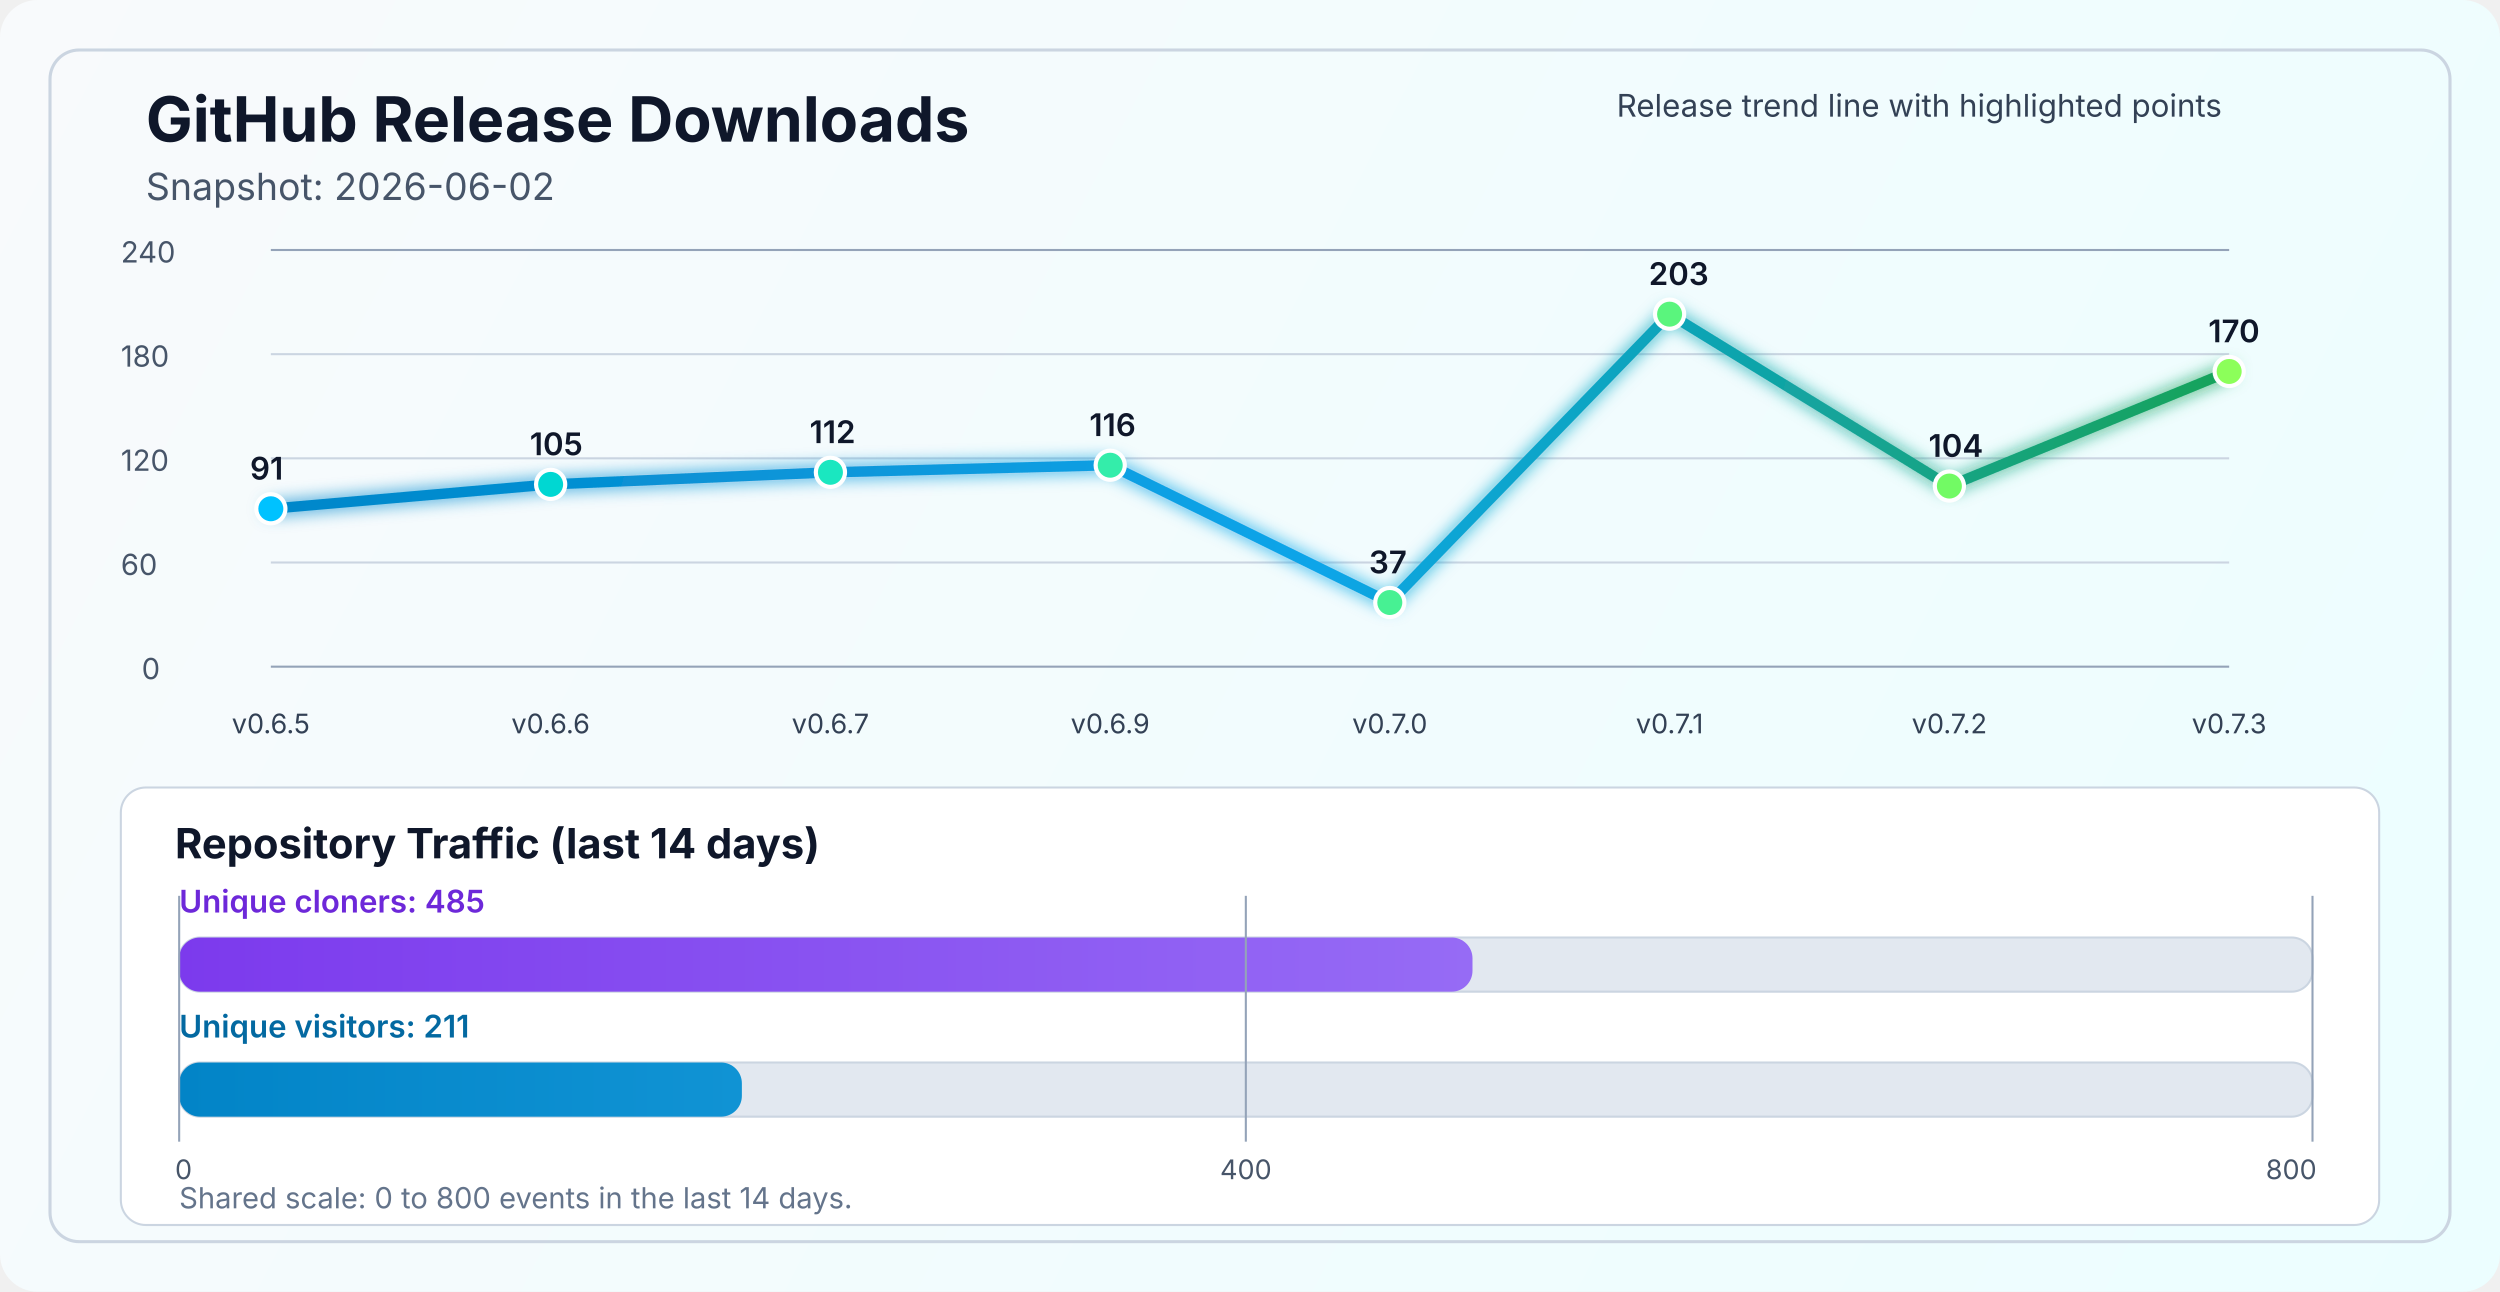
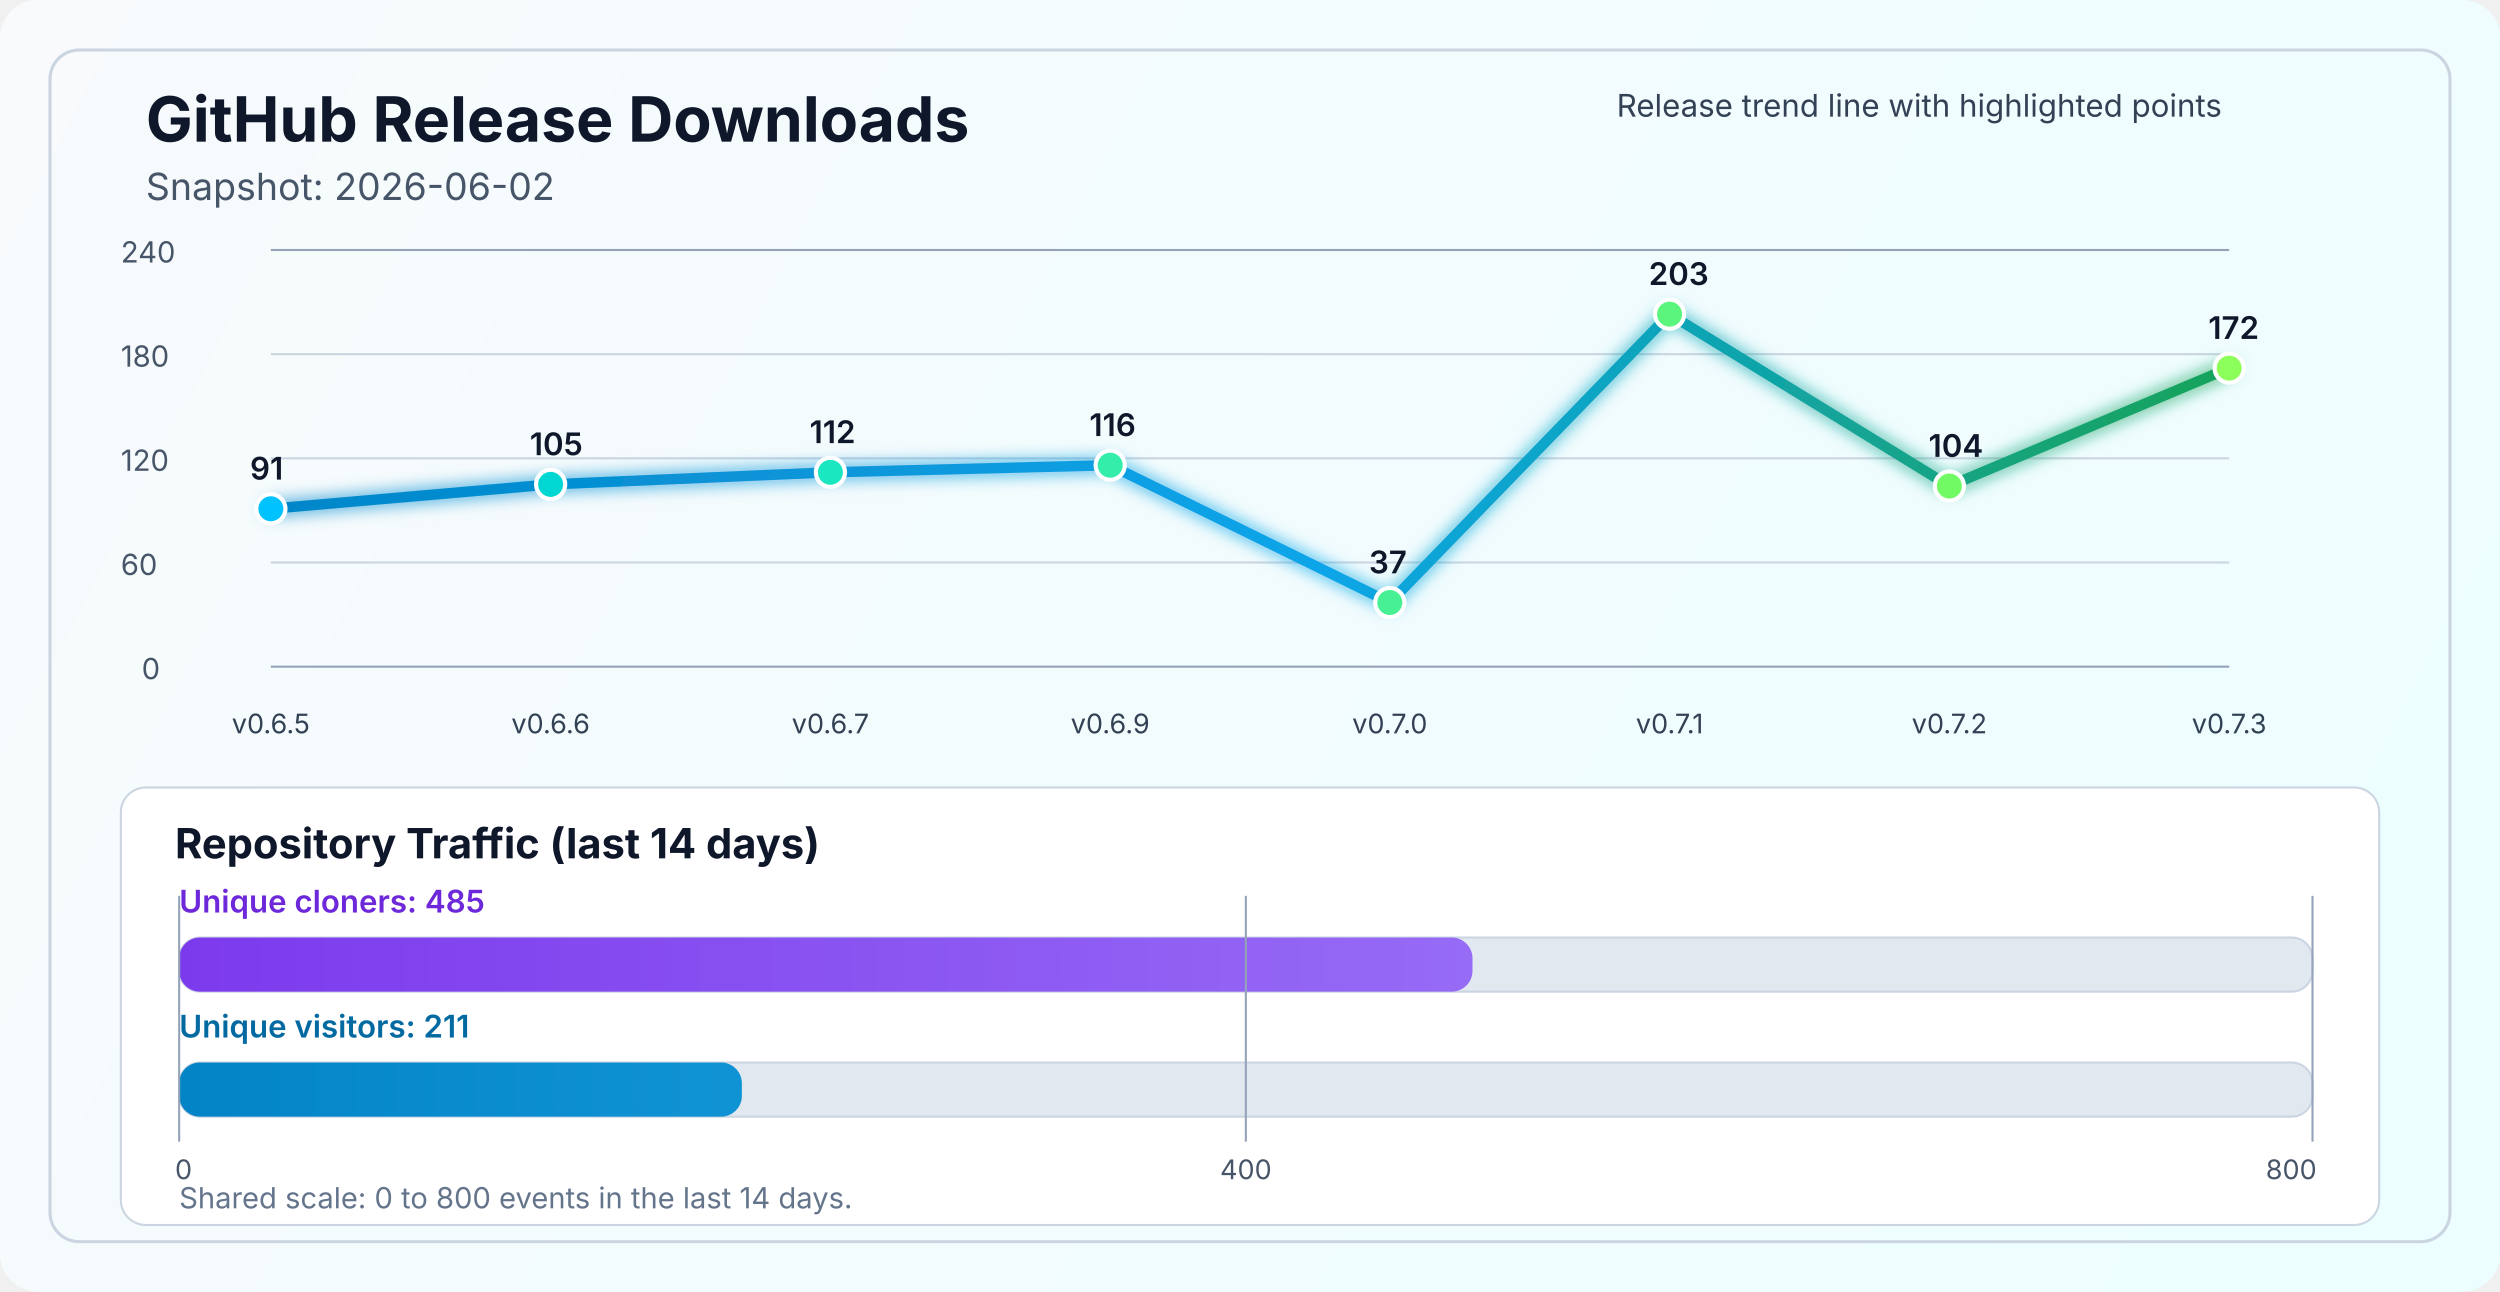
<svg xmlns="http://www.w3.org/2000/svg" width="1200" height="620" viewBox="0 0 1200 620" fill="none" role="img" aria-labelledby="title desc">
  <defs>
    <linearGradient id="bg" x1="0" y1="0" x2="1200" y2="620" gradientUnits="userSpaceOnUse">
      <stop stop-color="#F8FAFC" />
      <stop offset="1" stop-color="#ECFEFF" />
    </linearGradient>
    <linearGradient id="line" x1="130" y1="86" x2="1070" y2="340" gradientUnits="userSpaceOnUse">
      <stop stop-color="#0284C7" />
      <stop offset="0.55" stop-color="#0EA5E9" />
      <stop offset="1" stop-color="#16A34A" />
    </linearGradient>
    <linearGradient id="cloneFill" x1="86" y1="450" x2="1110" y2="450" gradientUnits="userSpaceOnUse">
      <stop stop-color="#7C3AED" />
      <stop offset="1" stop-color="#A78BFA" />
    </linearGradient>
    <linearGradient id="viewFill" x1="86" y1="482" x2="1110" y2="482" gradientUnits="userSpaceOnUse">
      <stop stop-color="#0284C7" />
      <stop offset="1" stop-color="#38BDF8" />
    </linearGradient>
    <filter id="glow" x="-50%" y="-50%" width="200%" height="200%">
      <feGaussianBlur stdDeviation="4" result="blur" />
      <feMerge>
        <feMergeNode in="blur" />
        <feMergeNode in="SourceGraphic" />
      </feMerge>
    </filter>
  </defs>
  <rect width="1200" height="620" rx="18" fill="url(#bg)" />
  <rect x="24" y="24" width="1152" height="572" rx="14" stroke="#CBD5E1" stroke-width="1.5" />
  <text x="70" y="68" fill="#0F172A" font-size="30" font-family="SF Pro Display, -apple-system, BlinkMacSystemFont, Segoe UI, sans-serif" font-weight="700">GitHub Release Downloads</text>
  <text x="70" y="96" fill="#475569" font-size="18" font-family="SF Pro Text, -apple-system, BlinkMacSystemFont, Segoe UI, sans-serif">Snapshot: 2026-06-02</text>
  <line x1="130" y1="320.0" x2="1070" y2="320.0" stroke="#94A3B8" stroke-width="1" />
  <line x1="130" y1="270.0" x2="1070" y2="270.0" stroke="#CBD5E1" stroke-width="1" />
  <line x1="130" y1="220.0" x2="1070" y2="220.0" stroke="#CBD5E1" stroke-width="1" />
  <line x1="130" y1="170.0" x2="1070" y2="170.0" stroke="#CBD5E1" stroke-width="1" />
  <line x1="130" y1="120.0" x2="1070" y2="120.0" stroke="#94A3B8" stroke-width="1" />
  <text x="68" y="326.0" fill="#475569" font-size="14" font-family="SF Pro Text, -apple-system, BlinkMacSystemFont, Segoe UI, sans-serif">0</text>
  <text x="58" y="276.0" fill="#475569" font-size="14" font-family="SF Pro Text, -apple-system, BlinkMacSystemFont, Segoe UI, sans-serif">60</text>
  <text x="58" y="226.0" fill="#475569" font-size="14" font-family="SF Pro Text, -apple-system, BlinkMacSystemFont, Segoe UI, sans-serif">120</text>
  <text x="58" y="176.0" fill="#475569" font-size="14" font-family="SF Pro Text, -apple-system, BlinkMacSystemFont, Segoe UI, sans-serif">180</text>
  <text x="58" y="126.0" fill="#475569" font-size="14" font-family="SF Pro Text, -apple-system, BlinkMacSystemFont, Segoe UI, sans-serif">240</text>
-   <polyline points="130.0,244.2 264.3,232.5 398.6,226.7 532.9,223.3 667.1,289.2 801.4,150.8 935.7,233.3 1070.0,178.3" fill="none" stroke="url(#line)" stroke-width="5" stroke-linecap="round" stroke-linejoin="round" filter="url(#glow)" />
+   <polyline points="130.0,244.2 264.3,232.5 398.6,226.7 532.9,223.3 667.1,289.2 801.4,150.8 935.7,233.3 1070.0,176.7" fill="none" stroke="url(#line)" stroke-width="5" stroke-linecap="round" stroke-linejoin="round" filter="url(#glow)" />
  <circle cx="130.0" cy="244.2" r="7" fill="#00C2FF" stroke="#FFFFFF" stroke-width="2" />
  <circle cx="264.3" cy="232.5" r="7" fill="#00D7D2" stroke="#FFFFFF" stroke-width="2" />
  <circle cx="398.6" cy="226.7" r="7" fill="#1AE7C0" stroke="#FFFFFF" stroke-width="2" />
  <circle cx="532.9" cy="223.3" r="7" fill="#34EDAA" stroke="#FFFFFF" stroke-width="2" />
  <circle cx="667.1" cy="289.2" r="7" fill="#47F193" stroke="#FFFFFF" stroke-width="2" />
  <circle cx="801.4" cy="150.8" r="7" fill="#5AF57D" stroke="#FFFFFF" stroke-width="2" />
  <circle cx="935.7" cy="233.3" r="7" fill="#72FA64" stroke="#FFFFFF" stroke-width="2" />
-   <circle cx="1070.0" cy="178.3" r="7" fill="#8CFF5A" stroke="#FFFFFF" stroke-width="2" />
+   <circle cx="1070.0" cy="176.7" r="7" fill="#8CFF5A" stroke="#FFFFFF" stroke-width="2" />
  <text x="130.0" y="352" text-anchor="middle" fill="#334155" font-size="13" font-family="SF Pro Text, -apple-system, BlinkMacSystemFont, Segoe UI, sans-serif">v0.6.5</text>
  <text x="264.3" y="352" text-anchor="middle" fill="#334155" font-size="13" font-family="SF Pro Text, -apple-system, BlinkMacSystemFont, Segoe UI, sans-serif">v0.6.6</text>
  <text x="398.6" y="352" text-anchor="middle" fill="#334155" font-size="13" font-family="SF Pro Text, -apple-system, BlinkMacSystemFont, Segoe UI, sans-serif">v0.6.7</text>
  <text x="532.9" y="352" text-anchor="middle" fill="#334155" font-size="13" font-family="SF Pro Text, -apple-system, BlinkMacSystemFont, Segoe UI, sans-serif">v0.6.9</text>
  <text x="667.1" y="352" text-anchor="middle" fill="#334155" font-size="13" font-family="SF Pro Text, -apple-system, BlinkMacSystemFont, Segoe UI, sans-serif">v0.7.0</text>
  <text x="801.4" y="352" text-anchor="middle" fill="#334155" font-size="13" font-family="SF Pro Text, -apple-system, BlinkMacSystemFont, Segoe UI, sans-serif">v0.7.1</text>
  <text x="935.7" y="352" text-anchor="middle" fill="#334155" font-size="13" font-family="SF Pro Text, -apple-system, BlinkMacSystemFont, Segoe UI, sans-serif">v0.7.2</text>
  <text x="1070.0" y="352" text-anchor="middle" fill="#334155" font-size="13" font-family="SF Pro Text, -apple-system, BlinkMacSystemFont, Segoe UI, sans-serif">v0.7.3</text>
  <text x="120.0" y="230.2" fill="#0F172A" font-size="15" font-family="SF Pro Text, -apple-system, BlinkMacSystemFont, Segoe UI, sans-serif" font-weight="600">91</text>
  <text x="254.3" y="218.5" fill="#0F172A" font-size="15" font-family="SF Pro Text, -apple-system, BlinkMacSystemFont, Segoe UI, sans-serif" font-weight="600">105</text>
  <text x="388.6" y="212.7" fill="#0F172A" font-size="15" font-family="SF Pro Text, -apple-system, BlinkMacSystemFont, Segoe UI, sans-serif" font-weight="600">112</text>
  <text x="522.9" y="209.3" fill="#0F172A" font-size="15" font-family="SF Pro Text, -apple-system, BlinkMacSystemFont, Segoe UI, sans-serif" font-weight="600">116</text>
  <text x="657.1" y="275.2" fill="#0F172A" font-size="15" font-family="SF Pro Text, -apple-system, BlinkMacSystemFont, Segoe UI, sans-serif" font-weight="600">37</text>
  <text x="791.4" y="136.8" fill="#0F172A" font-size="15" font-family="SF Pro Text, -apple-system, BlinkMacSystemFont, Segoe UI, sans-serif" font-weight="600">203</text>
  <text x="925.7" y="219.3" fill="#0F172A" font-size="15" font-family="SF Pro Text, -apple-system, BlinkMacSystemFont, Segoe UI, sans-serif" font-weight="600">104</text>
-   <text x="1060.0" y="164.3" fill="#0F172A" font-size="15" font-family="SF Pro Text, -apple-system, BlinkMacSystemFont, Segoe UI, sans-serif" font-weight="600">170</text>
+   <text x="1060.0" y="162.7" fill="#0F172A" font-size="15" font-family="SF Pro Text, -apple-system, BlinkMacSystemFont, Segoe UI, sans-serif" font-weight="600">172</text>
  <text x="776" y="56" fill="#334155" font-size="15" font-family="SF Pro Text, -apple-system, BlinkMacSystemFont, Segoe UI, sans-serif">Release trend line with highlighted points</text>
  <rect x="58" y="378" width="1084" height="210" rx="12" fill="#FFFFFF" stroke="#CBD5E1" stroke-width="1" />
  <text x="84" y="412" fill="#0F172A" font-size="20" font-family="SF Pro Text, -apple-system, BlinkMacSystemFont, Segoe UI, sans-serif" font-weight="700">Repository Traffic (last 14 days)</text>
  <text x="86" y="438" fill="#6D28D9" font-size="15" font-family="SF Pro Text, -apple-system, BlinkMacSystemFont, Segoe UI, sans-serif" font-weight="600">Unique cloners: 485</text>
  <rect x="86" y="450" width="1024" height="26" rx="10" fill="#E2E8F0" stroke="#CBD5E1" stroke-width="1" />
  <rect x="86" y="450" width="620.8" height="26" rx="10" fill="url(#cloneFill)" />
  <text x="86" y="498" fill="#0369A1" font-size="15" font-family="SF Pro Text, -apple-system, BlinkMacSystemFont, Segoe UI, sans-serif" font-weight="600">Unique visitors: 211</text>
  <rect x="86" y="510" width="1024" height="26" rx="10" fill="#E2E8F0" stroke="#CBD5E1" stroke-width="1" />
  <rect x="86" y="510" width="270.1" height="26" rx="10" fill="url(#viewFill)" />
  <line x1="86" y1="430" x2="86" y2="548" stroke="#94A3B8" stroke-width="1" />
  <line x1="598.0" y1="430" x2="598.0" y2="548" stroke="#94A3B8" stroke-width="1" />
  <line x1="1110" y1="430" x2="1110" y2="548" stroke="#94A3B8" stroke-width="1" />
  <text x="84" y="566" text-anchor="start" fill="#475569" font-size="13" font-family="SF Pro Text, -apple-system, BlinkMacSystemFont, Segoe UI, sans-serif">0</text>
  <text x="598.0" y="566" text-anchor="middle" fill="#475569" font-size="13" font-family="SF Pro Text, -apple-system, BlinkMacSystemFont, Segoe UI, sans-serif">400</text>
  <text x="1112" y="566" text-anchor="end" fill="#475569" font-size="13" font-family="SF Pro Text, -apple-system, BlinkMacSystemFont, Segoe UI, sans-serif">800</text>
  <text x="86" y="580" fill="#64748B" font-size="14" font-family="SF Pro Text, -apple-system, BlinkMacSystemFont, Segoe UI, sans-serif">Shared scale: 0 to 800 events in the last 14 days.</text>
</svg>
